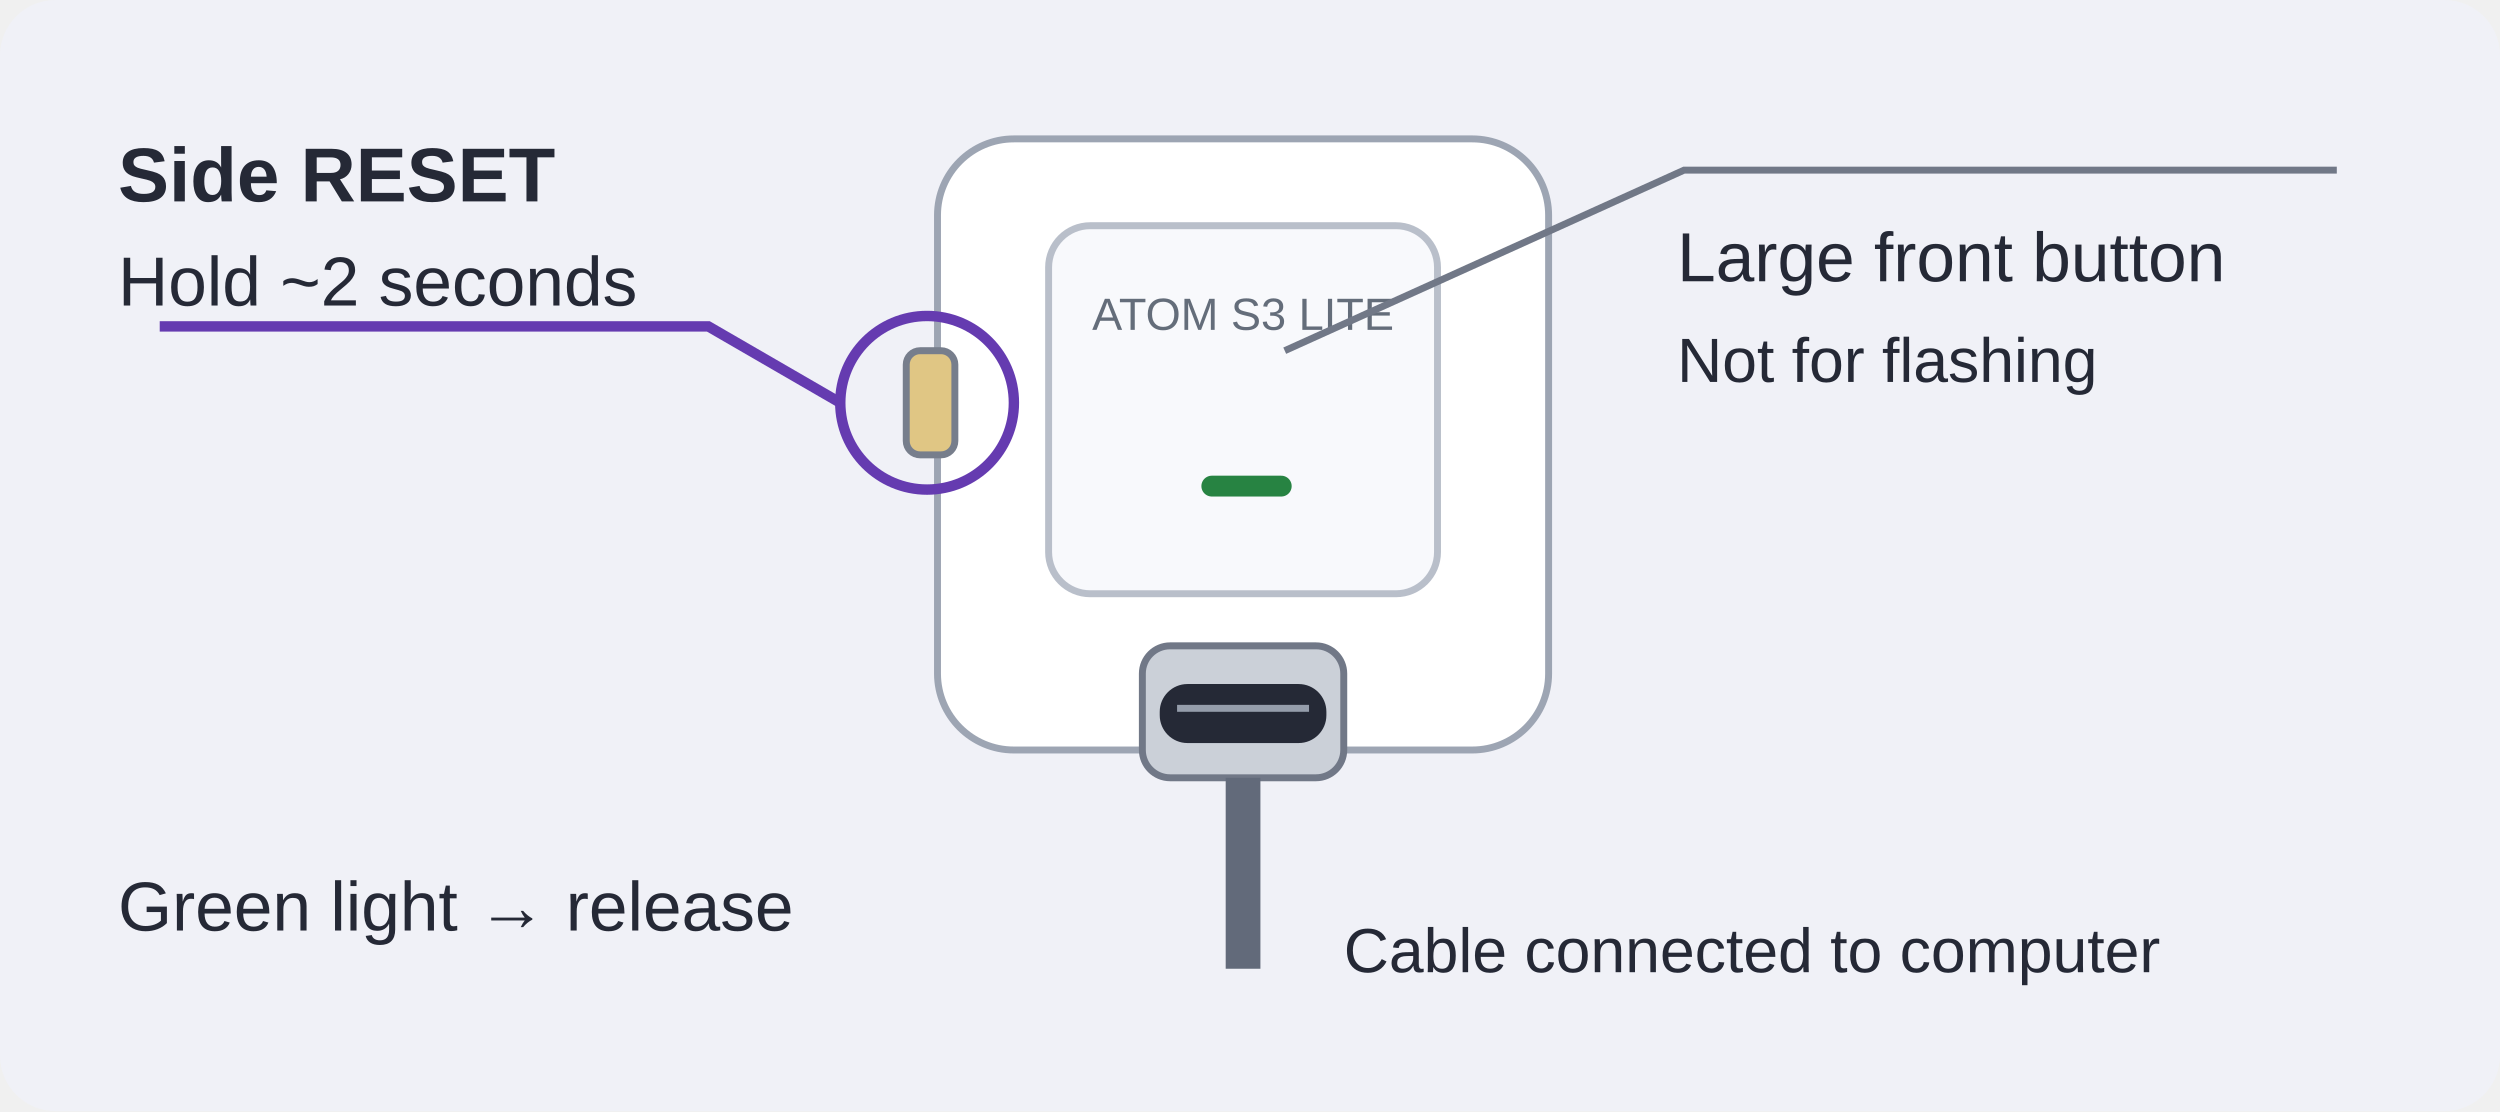
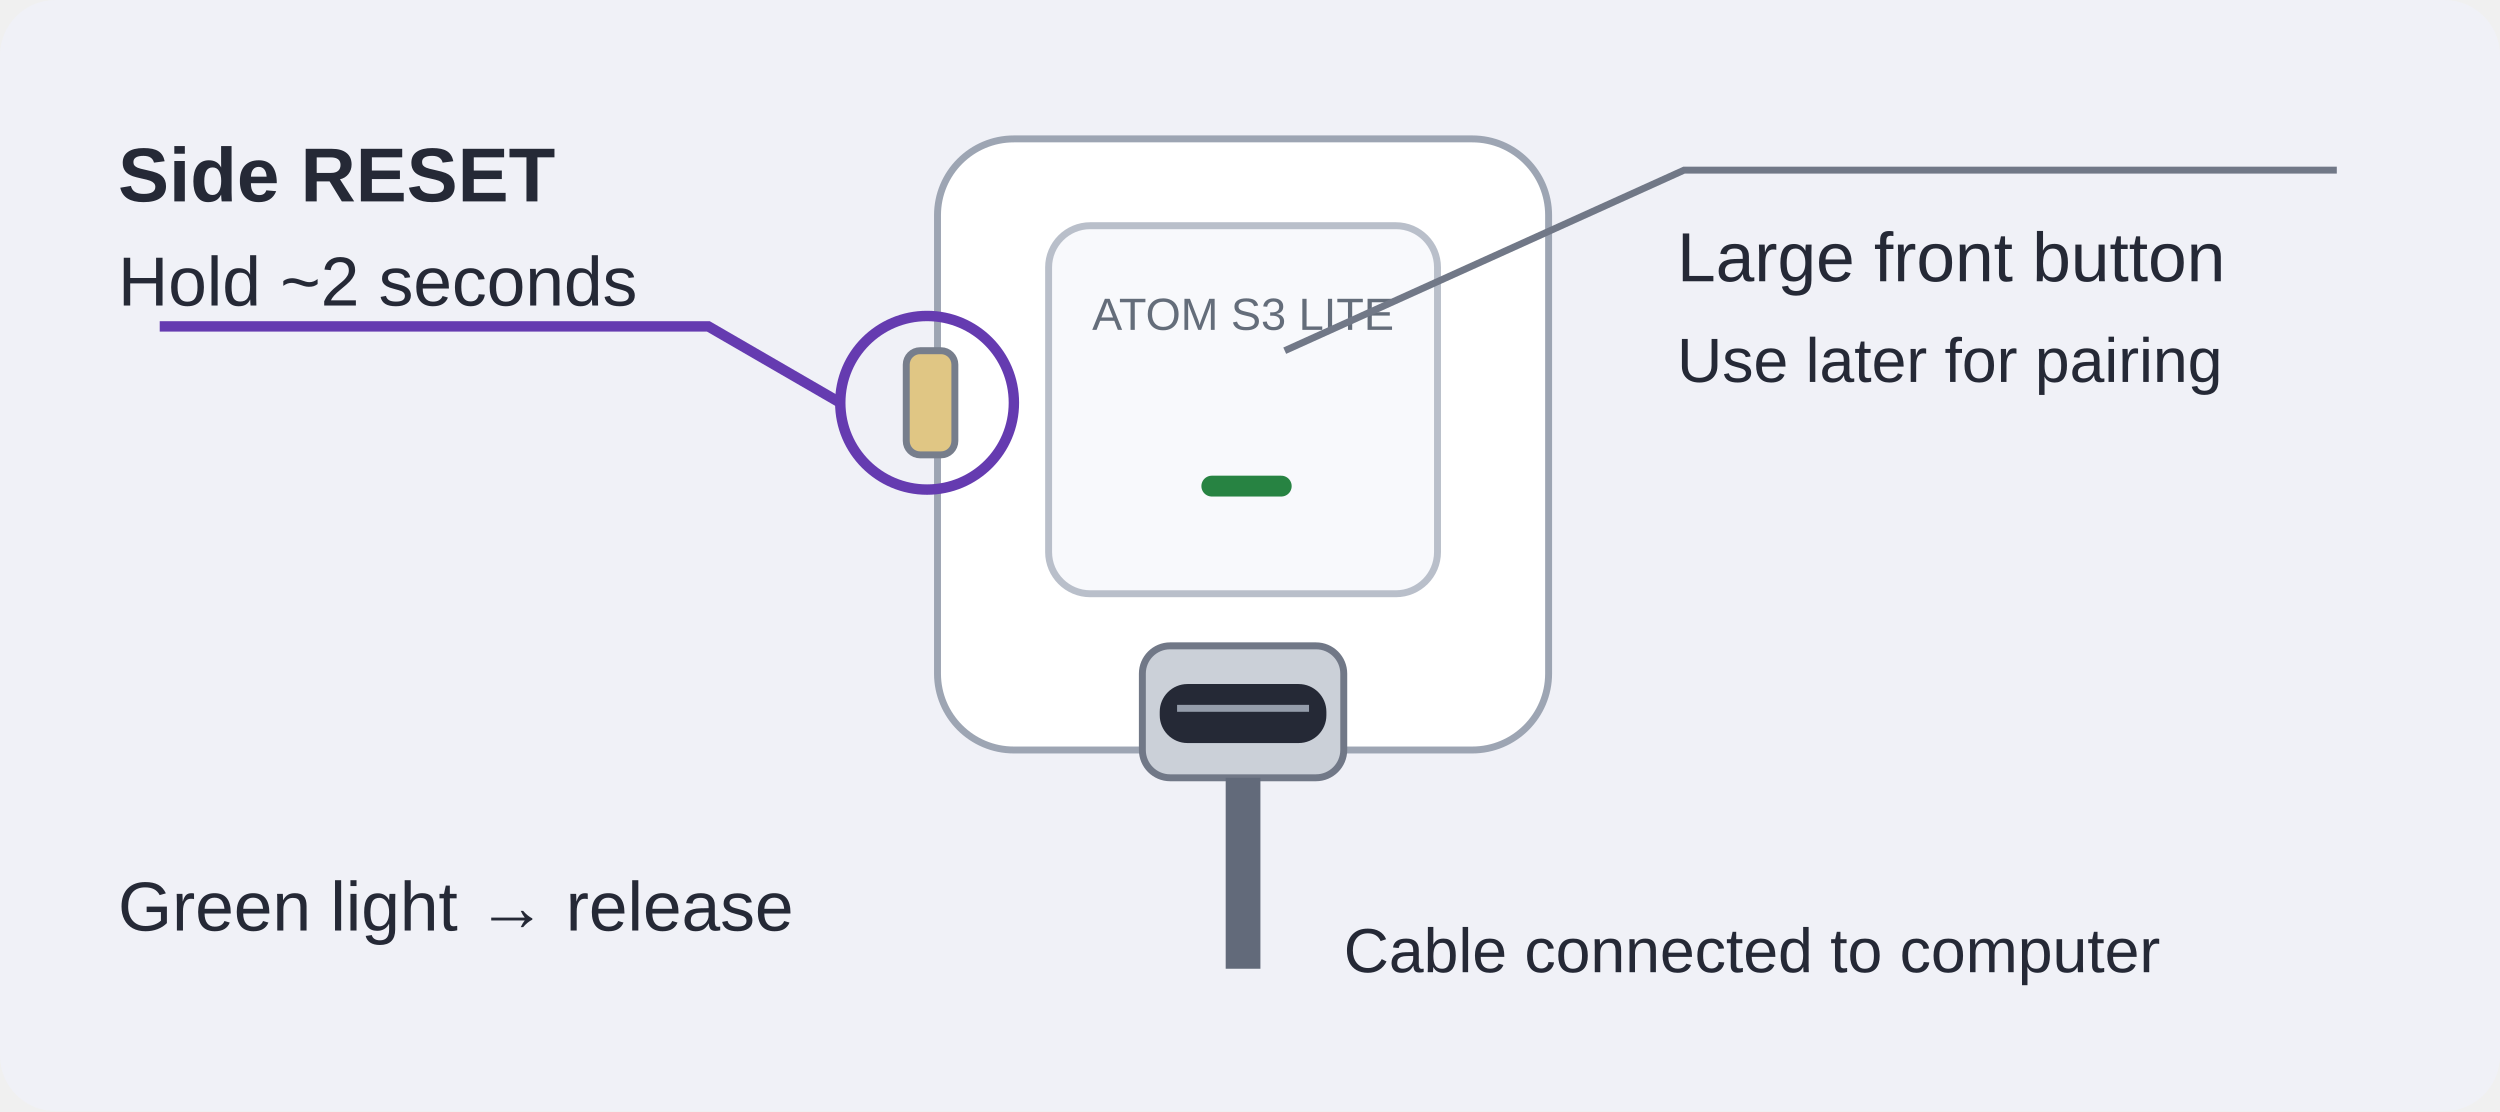
<svg xmlns="http://www.w3.org/2000/svg" viewBox="0 0 720 320" fill="none">
  <rect width="720" height="320" rx="16" fill="#f0f1f7" />
  <g font-family="system-ui,Arial,sans-serif" font-size="22" fill="#252936">
    <g transform="translate(270 40)">
      <rect x="0" y="0" width="176" height="176" rx="22" fill="#fff" stroke="#9da5b3" stroke-width="2" />
      <rect x="32" y="25" width="112" height="106" rx="12" fill="#f8f9fc" stroke="#b9bfca" stroke-width="2" />
      <path d="M79 100h20" stroke="#278342" stroke-width="6" stroke-linecap="round" fill="none" />
      <rect x="-9" y="61" width="14" height="30" rx="4" fill="#e0c684" stroke="#777e8c" stroke-width="2" />
      <rect x="59" y="146" width="58" height="38" rx="8" fill="#cbd0d8" stroke="#717887" stroke-width="2" />
      <rect x="64" y="157" width="48" height="17" rx="8" fill="#252936" />
      <path d="M69 164h38" stroke="#959dab" stroke-width="2" fill="none" />
      <text x="88" y="55" text-anchor="middle" font-size="13" fill="#646d7a">ATOM S3 LITE</text>
    </g>
    <circle cx="267" cy="116" r="25" stroke="#653bb0" stroke-width="3" fill="none" />
    <path d="M46 94h158l38 22" stroke="#653bb0" stroke-width="3" fill="none" />
    <text x="34" y="58" font-weight="700">Side RESET</text>
    <text x="34" y="88" font-size="20">Hold ~2 seconds</text>
    <path d="M370 101l115-52h188" stroke="#717887" stroke-width="2" fill="none" />
    <text x="483" y="81" font-size="20">Large front button</text>
-     <text x="483" y="110" font-size="18">Not for flashing</text>
+     <text x="483" y="110" font-size="18">Use later for pairing</text>
    <path d="M358 224v55" stroke="#626a7a" stroke-width="10" fill="none" />
    <text x="34" y="268" font-size="20">Green light → release</text>
    <text x="387" y="280" font-size="18">Cable connected to computer</text>
  </g>
</svg>
